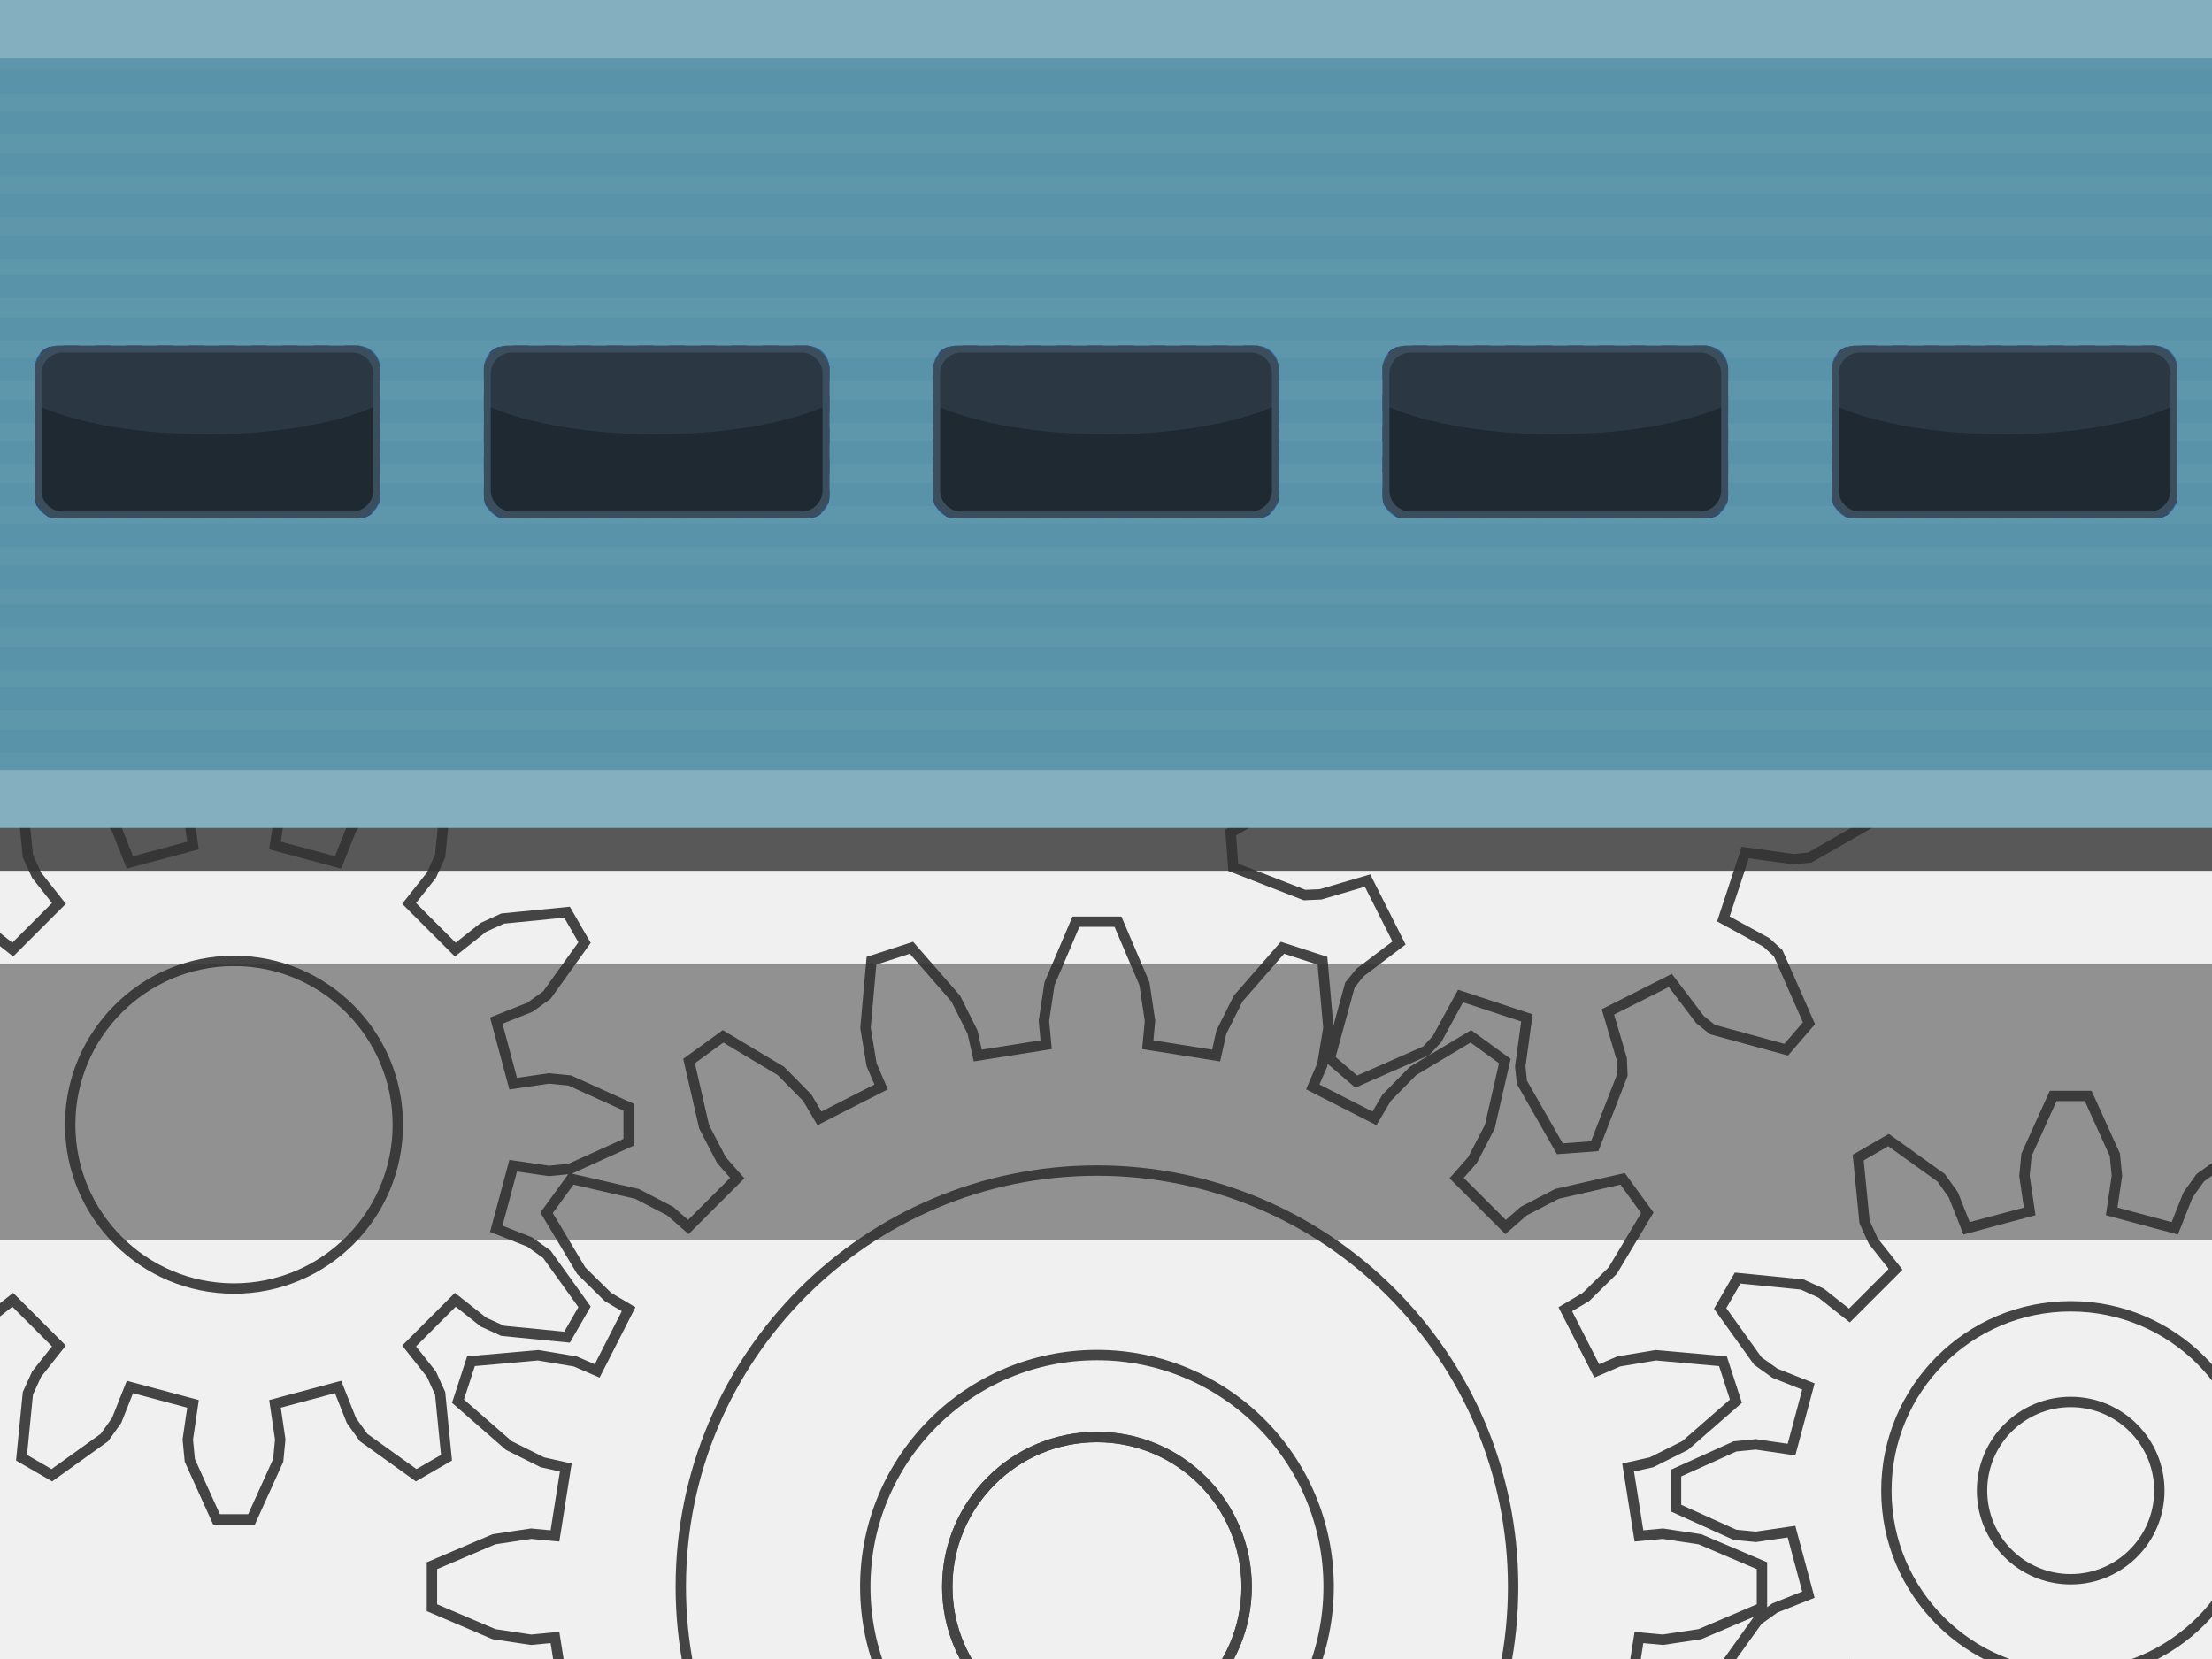
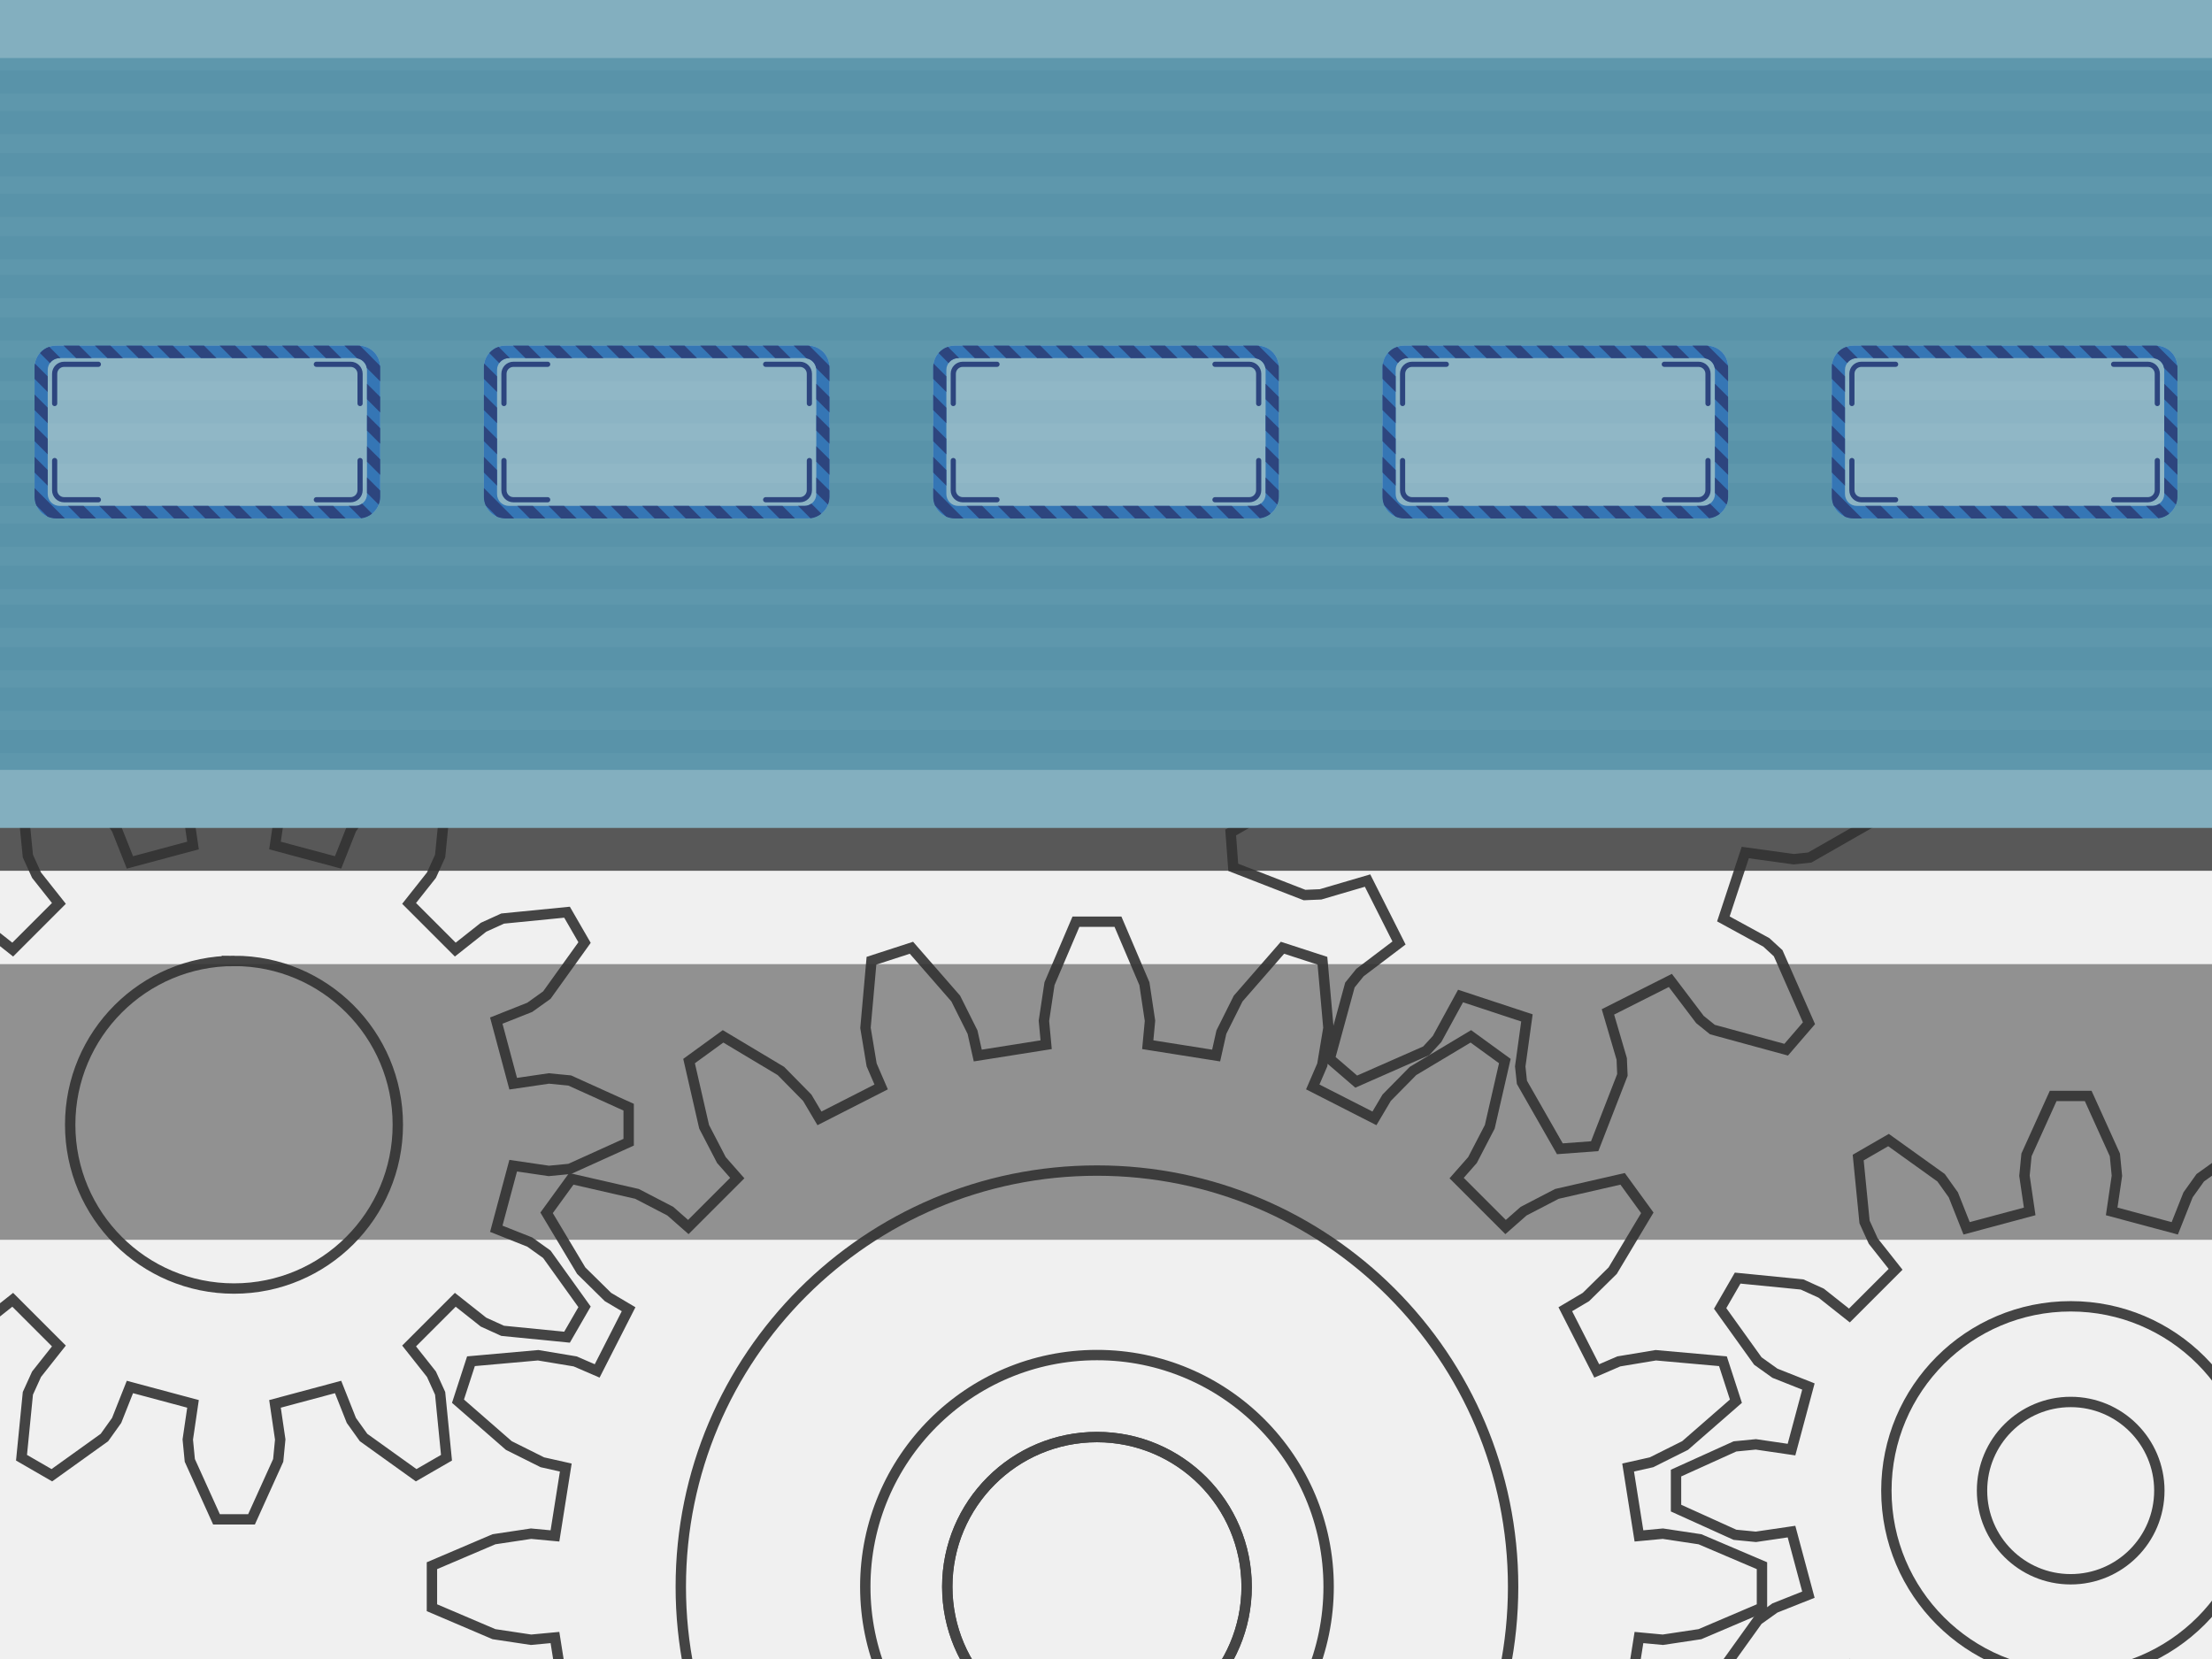
<svg xmlns="http://www.w3.org/2000/svg" xmlns:xlink="http://www.w3.org/1999/xlink" version="1.0" width="100%" height="100%" viewBox="0 0 640 480" id="compare">
  <defs id="defs2385">
    <style type="text/css">
    svg#compare .disable                { display:none; }
    svg#compare .box                    { fill:#553300; fill-opacity:0.95;}
-     svg#compare #pieces .result         { fill:white; fill-opacity:0; cursor:move; }
-     svg#compare #pieces .wrong .result  { fill:red; fill-opacity:0.5; }
-     svg#compare #pieces .good .result   { fill:#0F0; fill-opacity:0.5; }
+     svg#compare .pieces&gt;g               { display:none; }
+     svg#compare .pieces .result         { fill:white; fill-opacity:0; cursor:move; }
+     svg#compare .pieces .wrong .result  { fill:red; fill-opacity:0.5; }
+     svg#compare .pieces .good .result   { fill:#0F0; fill-opacity:0.5; }
+     svg#compare .pieces circle          { fill:#3b4e5d; fill-opacity:0.5; stroke:#3b4e5d; stroke-width:3; }
+     svg#compare .pieces .wrong circle   { fill:red; }
+     svg#compare .pieces .good circle    { fill:#0F0; }
    svg#compare text                    { font-size:48px;text-anchor:middle;fill:white;font-family:Times New Roman; }
    svg#compare #up                     { display:none; }
    svg#compare #down                   { display:none; }
    svg#compare.up #up                  { display:inline; }
    svg#compare.down #down              { display:inline; }
    svg#compare.l4 .e5                  { display:none; }
    svg#compare.l3 .e5                  { display:none !important; }
    svg#compare.l3 .e4                  { display:none; }
 </style>
  </defs>
  <g class="disable">
    <g id="tt">
      <rect width="100" height="50" ry="6.24" x="0" y="0" id="r3253" style="opacity:1;fill:#ffffff;fill-opacity:0.31;fill-rule:nonzero;stroke:none;marker:none;visibility:visible;display:inline;overflow:visible;enable-background:accumulate" />
      <path d="M 6.25,0 C 2.78,0 -3.11e-17,2.78 0,6.25 L 0,43.75 C 0,47.21 2.78,50 6.25,50 L 93.75,50 C 97.21,50 100,47.21 100,43.75 L 100,6.25 C 100,2.78 97.21,-3.11e-17 93.75,0 L 6.25,0 z M 7.25,3.62 L 92.75,3.62 C 94.64,3.62 96.18,5.13 96.18,7.03 L 96.18,42.96 C 96.18,44.86 94.64,46.37 92.75,46.37 L 7.25,46.37 C 5.35,46.37 3.81,44.86 3.81,42.96 L 3.81,7.03 C 3.81,5.13 5.35,3.62 7.25,3.62 z" id="r3324" style="opacity:1;fill:#3576b5;fill-opacity:1;fill-rule:nonzero;stroke:none;marker:none;visibility:visible;display:inline;overflow:visible;enable-background:accumulate" />
      <path d="M 8.40,0 L 12.03,3.62 L 16.56,3.62 L 12.93,0 L 8.40,0 z M 17.46,0 L 21.09,3.62 L 25.59,3.62 L 21.96,0 L 17.46,0 z M 26.46,0 L 30.09,3.62 L 34.62,3.62 L 31,0 L 26.46,0 z M 35.5,0 L 39.12,3.62 L 43.65,3.62 L 40.03,0 L 35.5,0 z M 44.53,0 L 48.15,3.62 L 52.65,3.62 L 49.03,0 L 44.53,0 z M 53.56,0 L 57.18,3.62 L 61.68,3.62 L 58.06,0 L 53.56,0 z M 62.59,0 L 66.21,3.62 L 70.71,3.62 L 67.09,0 L 62.59,0 z M 71.59,0 L 75.21,3.62 L 79.75,3.62 L 76.12,0 L 71.59,0 z M 80.65,0 L 84.28,3.62 L 88.78,3.62 L 85.15,0 L 80.65,0 z M 89.65,0 L 93.34,3.68 C 94.76,3.93 95.88,5.04 96.12,6.46 L 100,10.34 L 100,6.25 C 100,6.10 99.97,5.95 99.96,5.81 L 94.18,0.03 C 94.04,0.02 93.89,-1.30e-18 93.75,0 L 89.65,0 z M 4.25,0.34 C 3.18,0.69 2.28,1.33 1.56,2.15 L 4.46,5.06 C 5.09,4.19 6.09,3.62 7.25,3.62 L 7.53,3.62 L 4.25,0.34 z M 0.09,5.18 C 0.03,5.53 -3.28e-18,5.88 0,6.25 L 0,9.62 L 3.81,13.43 L 3.81,8.90 L 0.09,5.18 z M 96.18,11.03 L 96.18,15.53 L 100,19.34 L 100,14.84 L 96.18,11.03 z M 0,14.15 L 0,18.65 L 3.81,22.46 L 3.81,17.96 L 0,14.15 z M 96.18,20.06 L 96.18,24.59 L 100,28.40 L 100,23.87 L 96.18,20.06 z M 0,23.15 L 0,27.65 L 3.81,31.46 L 3.81,26.96 L 0,23.15 z M 96.18,29.09 L 96.18,33.59 L 100,37.40 L 100,32.90 L 96.18,29.09 z M 0,32.18 L 0,36.71 L 3.81,40.53 L 3.81,36 L 0,32.18 z M 96.18,38.12 L 96.18,42.62 L 99.56,46 C 99.83,45.30 100,44.54 100,43.75 L 100,41.93 L 96.18,38.12 z M 0,41.21 L 0,43.75 C 0,44.61 0.18,45.43 0.5,46.18 L 0.53,46.25 L 3.75,49.46 C 3.77,49.47 3.79,49.49 3.81,49.5 C 4.56,49.81 5.38,50 6.25,50 L 8.78,50 L 0,41.21 z M 94.75,45.71 C 94.18,46.12 93.50,46.37 92.75,46.37 L 90.90,46.37 L 94.5,49.96 C 95.69,49.82 96.76,49.33 97.65,48.62 L 94.75,45.71 z M 9.65,46.37 L 13.28,50 L 17.81,50 L 14.18,46.37 L 9.65,46.37 z M 18.71,46.37 L 22.34,50 L 26.84,50 L 23.21,46.37 L 18.71,46.37 z M 27.71,46.37 L 31.34,50 L 35.84,50 L 32.21,46.37 L 27.71,46.37 z M 36.75,46.37 L 40.37,50 L 44.90,50 L 41.28,46.37 L 36.75,46.37 z M 45.78,46.37 L 49.40,50 L 53.90,50 L 50.28,46.37 L 45.78,46.37 z M 54.78,46.37 L 58.40,50 L 62.93,50 L 59.31,46.37 L 54.78,46.37 z M 63.84,46.37 L 67.46,50 L 71.96,50 L 68.34,46.37 L 63.84,46.37 z M 72.84,46.37 L 76.46,50 L 81,50 L 77.37,46.37 L 72.84,46.37 z M 81.87,46.37 L 85.5,50 L 90.03,50 L 86.40,46.37 L 81.87,46.37 z" id="r2383" style="opacity:1;fill:#2d457e;fill-opacity:1;fill-rule:nonzero;stroke:none;marker:none;visibility:visible;display:inline;overflow:visible;enable-background:accumulate" />
      <rect width="88.10" height="44.05" ry="5.50" x="5.94" y="2.97" id="r3249" style="opacity:1;fill:#ffffff;fill-opacity:0;fill-rule:nonzero;stroke:none;marker:none;visibility:visible;display:inline;overflow:visible;enable-background:accumulate" />
      <path d="M 18.46,5.40 L 8.56,5.40 C 7.04,5.40 5.81,6.63 5.81,8.15 L 5.81,16.75" id="p3321" style="opacity:1;fill:none;fill-opacity:0.31;fill-rule:nonzero;stroke:#2d457e;stroke-width:1.5;stroke-linecap:round;stroke-linejoin:round;marker:none;stroke-miterlimit:4;stroke-dasharray:none;stroke-dashoffset:0;stroke-opacity:1;visibility:visible;display:inline;overflow:visible;enable-background:accumulate" />
      <path d="M 94.18,16.75 L 94.18,8.15 C 94.18,6.63 92.95,5.40 91.43,5.40 L 81.53,5.40" id="p3319" style="opacity:1;fill:none;fill-opacity:0.31;fill-rule:nonzero;stroke:#2d457e;stroke-width:1.5;stroke-linecap:round;stroke-linejoin:round;marker:none;stroke-miterlimit:4;stroke-dasharray:none;stroke-dashoffset:0;stroke-opacity:1;visibility:visible;display:inline;overflow:visible;enable-background:accumulate" />
      <path d="M 5.81,33.25 L 5.81,41.84 C 5.81,43.36 7.04,44.59 8.56,44.59 L 18.46,44.59" id="p3317" style="opacity:1;fill:none;fill-opacity:0.31;fill-rule:nonzero;stroke:#2d457e;stroke-width:1.5;stroke-linecap:round;stroke-linejoin:round;marker:none;stroke-miterlimit:4;stroke-dasharray:none;stroke-dashoffset:0;stroke-opacity:1;visibility:visible;display:inline;overflow:visible;enable-background:accumulate" />
      <path d="M 81.53,44.59 L 91.43,44.59 C 92.95,44.59 94.18,43.36 94.18,41.84 L 94.18,33.25" id="r3259" style="opacity:1;fill:none;fill-opacity:0.31;fill-rule:nonzero;stroke:#2d457e;stroke-width:1.5;stroke-linecap:round;stroke-linejoin:round;marker:none;stroke-miterlimit:4;stroke-dasharray:none;stroke-dashoffset:0;stroke-opacity:1;visibility:visible;display:inline;overflow:visible;enable-background:accumulate" />
    </g>
    <g id="tp">
      <rect width="100" height="50" ry="7.00" x="-50" y="-25" id="r3432" style="opacity:1;fill:#3b4e5d;fill-opacity:1;fill-rule:nonzero;stroke:none;marker:none;visibility:visible;display:inline;overflow:visible;enable-background:accumulate" />
      <rect width="96" height="46" ry="6.13" x="-48" y="-23" id="r3435" style="opacity:1;fill:#1f2931;fill-opacity:1;fill-rule:nonzero;stroke:none;marker:none;visibility:visible;display:inline;overflow:visible;enable-background:accumulate" />
      <path d="M -41.87,-23 C -45.27,-23 -48,-20.27 -48,-16.87 L -48,-7.15 C -36.78,-2.39 -19.45,0.65 0,0.65 C 19.45,0.65 36.78,-2.39 48,-7.15 L 48,-16.87 C 48,-20.27 45.27,-23 41.87,-23 L -41.87,-23 z" id="p3437" style="opacity:1;fill:#919fd7;fill-opacity:0.12;fill-rule:nonzero;stroke:none;marker:none;visibility:visible;display:inline;overflow:visible;enable-background:accumulate" />
    </g>
  </g>
  <g id="background">
    <path style="fill:none;stroke:#444;stroke-width:3" d="m 62.638,211.222 -7.720,17.054 -0.587,6.048 1.513,10.308 -18.255,4.892 -3.843,-9.685 -3.531,-4.943 -15.214,-10.910 -8.777,5.068 1.841,18.628 2.513,5.531 6.466,8.171 -13.363,13.363 -8.171,-6.464 -5.531,-2.515 -18.630,-1.841 -5.068,8.779 10.910,15.212 4.943,3.533 9.685,3.843 -4.890,18.253 -10.310,-1.513 -6.046,0.587 -17.054,7.720 0,10.136 17.054,7.720 6.046,0.585 10.310,-1.513 4.890,18.255 -9.685,3.843 -4.943,3.533 -10.910,15.212 5.068,8.777 18.630,-1.841 5.531,-2.513 8.171,-6.466 13.363,13.363 -6.466,8.171 -2.513,5.531 -1.841,18.630 8.777,5.068 15.214,-10.910 3.531,-4.943 3.843,-9.685 18.255,4.890 -1.513,10.310 0.587,6.046 7.720,17.054 10.134,0 7.720,-17.054 0.587,-6.046 -1.513,-10.310 18.253,-4.890 3.843,9.685 3.533,4.943 15.214,10.910 8.777,-5.068 -1.841,-18.630 -2.513,-5.531 -6.466,-8.171 13.363,-13.363 8.171,6.466 5.531,2.513 18.630,1.841 5.066,-8.777 -10.910,-15.212 -4.941,-3.533 -9.687,-3.843 4.892,-18.255 10.310,1.513 6.046,-0.585 17.054,-7.720 0,-10.136 -17.054,-7.720 -6.046,-0.587 -10.310,1.513 -4.892,-18.253 9.687,-3.843 4.941,-3.533 10.910,-15.212 -5.066,-8.779 -18.630,1.841 -5.531,2.515 -8.171,6.464 -13.363,-13.363 6.466,-8.171 2.513,-5.531 1.841,-18.628 -8.777,-5.068 -15.214,10.910 -3.533,4.943 -3.843,9.685 -18.253,-4.892 1.513,-10.308 -0.587,-6.048 -7.720,-17.054 -10.134,0 z m 5.066,66.796 A 47.396,47.396 0 0 1 115.101,325.416 47.396,47.396 0 0 1 67.705,372.812 47.396,47.396 0 0 1 20.308,325.416 47.396,47.396 0 0 1 67.705,278.019 Z" id="path4599" />
    <path style="fill:none;stroke:#444;stroke-width:3" d="m 311.304,266.675 -7.652,17.945 -1.613,10.732 0.646,6.916 -19.785,3.132 -1.521,-6.777 -4.851,-9.708 -12.822,-14.701 -11.564,3.757 -1.730,19.429 1.781,10.707 2.753,6.376 -17.849,9.095 -3.541,-5.976 -7.613,-7.734 -16.738,-10.019 -9.837,7.146 4.357,19.015 5.001,9.630 4.589,5.214 -14.164,14.164 -5.214,-4.589 -9.630,-5.001 -19.015,-4.357 -7.146,9.837 10.019,16.736 7.734,7.615 5.976,3.541 -9.095,17.849 -6.376,-2.753 -10.705,-1.781 -19.431,1.730 -3.757,11.564 14.703,12.822 9.707,4.851 6.779,1.521 -3.134,19.785 -6.916,-0.648 -10.732,1.615 -17.945,7.650 0,12.160 17.945,7.650 10.732,1.615 6.916,-0.648 3.134,19.787 -6.779,1.519 -9.707,4.851 -14.703,12.822 3.757,11.564 19.431,1.732 10.705,-1.781 6.376,-2.753 9.095,17.849 -5.976,3.539 -7.734,7.615 -10.019,16.738 7.146,9.835 19.015,-4.357 9.630,-5.001 5.214,-4.589 14.164,14.166 -4.589,5.212 -5.001,9.632 -4.357,19.013 9.837,7.148 16.738,-10.021 7.613,-7.732 3.541,-5.976 17.849,9.093 -2.753,6.376 -1.781,10.707 1.730,19.429 11.564,3.757 12.822,-14.701 4.851,-9.708 1.521,-6.777 19.785,3.132 -0.646,6.916 1.613,10.732 7.652,17.945 12.158,0 7.652,-17.945 1.613,-10.732 -0.648,-6.916 19.787,-3.132 1.519,6.777 4.851,9.708 12.822,14.701 11.564,-3.757 1.732,-19.429 -1.781,-10.707 -2.753,-6.376 17.849,-9.093 3.541,5.976 7.613,7.732 16.738,10.021 9.835,-7.148 -4.357,-19.013 -5.001,-9.632 -4.589,-5.212 14.166,-14.166 5.214,4.589 9.630,5.001 19.015,4.357 7.146,-9.835 -10.019,-16.738 -7.734,-7.615 -5.976,-3.539 9.093,-17.849 6.378,2.753 10.705,1.781 19.431,-1.732 3.755,-11.564 -14.701,-12.822 -9.708,-4.851 -6.777,-1.519 3.132,-19.787 6.917,0.648 10.732,-1.615 17.943,-7.650 0,-12.160 -17.943,-7.650 -10.732,-1.615 -6.917,0.648 -3.132,-19.785 6.777,-1.521 9.708,-4.851 14.701,-12.822 -3.755,-11.564 -19.431,-1.730 -10.705,1.781 -6.378,2.753 -9.093,-17.849 5.976,-3.541 7.734,-7.615 10.019,-16.736 -7.146,-9.837 -19.015,4.357 -9.630,5.001 -5.214,4.589 -14.166,-14.164 4.589,-5.214 5.001,-9.630 4.357,-19.015 -9.835,-7.146 -16.738,10.019 -7.613,7.734 -3.541,5.976 -17.849,-9.095 2.753,-6.376 1.781,-10.707 -1.732,-19.429 -11.564,-3.757 -12.822,14.701 -4.851,9.708 -1.519,6.777 -19.787,-3.132 0.648,-6.916 -1.613,-10.732 -7.652,-17.945 -12.158,0 z m 6.078,149.109 a 43.306,43.306 0 0 1 43.306,43.306 43.306,43.306 0 0 1 -43.306,43.306 43.306,43.306 0 0 1 -43.306,-43.306 43.306,43.306 0 0 1 43.306,-43.306 z" id="path4737" />
    <path style="fill:none;stroke:#444;stroke-width:3" d="m 447.583,145.623 -10.078,0.748 -8.017,20.628 0.197,4.628 3.990,13.601 -18.062,9.101 -8.556,-11.296 -3.603,-2.914 -21.353,-5.828 -6.597,7.656 8.917,20.257 3.414,3.132 12.437,6.796 -6.333,19.207 -14.041,-1.937 -4.607,0.488 -19.220,10.976 0.748,10.080 20.630,8.017 4.628,-0.197 13.601,-3.990 9.101,18.060 -11.298,8.558 -2.912,3.603 -5.828,21.353 7.656,6.595 20.257,-8.916 3.132,-3.414 6.794,-12.437 19.208,6.333 -1.937,14.041 0.488,4.607 10.976,19.218 10.078,-0.748 8.019,-20.628 -0.197,-4.628 -3.990,-13.601 18.060,-9.101 8.558,11.298 3.603,2.912 21.351,5.828 6.597,-7.656 -8.916,-20.257 -3.414,-3.132 -12.439,-6.796 6.335,-19.207 14.041,1.937 4.607,-0.488 19.218,-10.976 -0.748,-10.078 -20.628,-8.019 -4.630,0.197 -13.599,3.990 -9.103,-18.060 11.298,-8.558 2.914,-3.603 5.826,-21.353 -7.654,-6.595 -20.257,8.916 -3.134,3.414 -6.794,12.439 -19.207,-6.335 1.937,-14.041 -0.488,-4.607 -10.978,-19.218 z" id="path4881" />
    <path style="fill:none;stroke:#444;stroke-width:3" d="m 594.046,317.089 -7.720,17.054 -0.587,6.046 1.513,10.310 -18.253,4.892 -3.843,-9.687 -3.533,-4.943 -15.214,-10.908 -8.777,5.066 1.841,18.630 2.515,5.531 6.464,8.171 -13.363,13.363 -8.171,-6.466 -5.531,-2.513 -18.630,-1.841 -5.066,8.777 10.910,15.214 4.943,3.533 9.685,3.843 -4.892,18.253 -10.308,-1.513 -6.048,0.587 -17.054,7.720 0,10.134 17.054,7.720 6.048,0.587 10.308,-1.513 4.892,18.253 -9.685,3.845 -4.943,3.531 -10.910,15.214 5.066,8.777 18.630,-1.841 5.531,-2.513 8.171,-6.466 13.363,13.363 -6.464,8.171 -2.515,5.531 -1.841,18.630 8.777,5.066 15.214,-10.908 3.533,-4.943 3.843,-9.685 18.253,4.890 -1.513,10.310 0.587,6.046 7.720,17.054 10.134,0 7.720,-17.054 0.587,-6.046 -1.513,-10.310 18.255,-4.890 3.843,9.685 3.531,4.943 15.214,10.908 8.777,-5.066 -1.841,-18.630 -2.513,-5.531 -6.466,-8.171 13.363,-13.363 8.171,6.466 5.531,2.513 18.630,1.841 5.068,-8.777 -10.910,-15.214 -4.943,-3.531 -9.685,-3.845 4.890,-18.253 10.310,1.513 6.046,-0.587 17.054,-7.720 0,-10.134 -17.054,-7.720 -6.046,-0.587 -10.310,1.513 -4.890,-18.253 9.685,-3.843 4.943,-3.533 10.910,-15.214 -5.068,-8.777 -18.630,1.841 -5.531,2.513 -8.171,6.466 -13.363,-13.363 6.466,-8.171 2.513,-5.531 1.841,-18.630 -8.777,-5.066 -15.214,10.908 -3.531,4.943 -3.843,9.687 -18.255,-4.892 1.513,-10.310 -0.587,-6.046 -7.720,-17.054 -10.134,0 z m 5.068,88.542 a 25.649,25.649 0 0 1 25.650,25.650 25.649,25.649 0 0 1 -25.650,25.648 25.649,25.649 0 0 1 -25.650,-25.648 25.649,25.649 0 0 1 25.650,-25.650 z" id="path4958" />
    <path style="fill:none;stroke:#444;stroke-width:3" d="M 317.382,338.683 A 120.408,120.408 0 0 0 196.974,459.091 120.408,120.408 0 0 0 317.382,579.5 120.408,120.408 0 0 0 437.791,459.091 120.408,120.408 0 0 0 317.382,338.683 Z" id="circle4970" />
    <path style="fill:none;stroke:#444;stroke-width:3" d="m 317.382,392.062 a 67.029,67.029 0 0 0 -67.029,67.029 67.029,67.029 0 0 0 67.029,67.029 67.029,67.029 0 0 0 67.031,-67.029 67.029,67.029 0 0 0 -67.031,-67.029 z m 0,23.722 a 43.306,43.306 0 0 1 43.306,43.306 43.306,43.306 0 0 1 -43.306,43.306 43.306,43.306 0 0 1 -43.306,-43.306 43.306,43.306 0 0 1 43.306,-43.306 z" id="circle4967" />
    <path style="fill:none;stroke:#444;stroke-width:3" d="m 599.115,377.955 a 53.327,53.327 0 0 0 -53.328,53.328 53.327,53.327 0 0 0 53.328,53.326 53.327,53.327 0 0 0 53.326,-53.326 53.327,53.327 0 0 0 -53.326,-53.328 z" id="circle4985" />
    <path transform="translate(0,-16)" style="fill:#323232;fill-opacity:0.5;" d="m 0,294.953 0,79.761 640,0 0,-79.761 -640,0 z" id="rect5000" />
    <rect style="fill:#323232;fill-opacity:0.8;fill-rule:evenodd;stroke:none;stroke-width:5;stroke-linecap:round;stroke-linejoin:round;stroke-miterlimit:4;stroke-dasharray:none;stroke-dashoffset:0;stroke-opacity:1;marker:none;marker-start:none;marker-mid:none;marker-end:none;color-rendering:auto;image-rendering:auto;shape-rendering:auto;text-rendering:auto;enable-background:accumulate" id="rect4992" width="640" height="13.532" x="0" y="238.407" />
    <rect style="color:#000000;clip-rule:nonzero;display:inline;overflow:visible;visibility:visible;opacity:1;isolation:auto;mix-blend-mode:normal;color-interpolation:sRGB;color-interpolation-filters:linearRGB;solid-color:#000000;solid-opacity:1;fill:#83afbf;fill-opacity:1;fill-rule:evenodd;stroke:none;stroke-width:5;stroke-linecap:round;stroke-linejoin:round;stroke-miterlimit:4;stroke-dasharray:none;stroke-dashoffset:0;stroke-opacity:1;marker:none;marker-start:none;marker-mid:none;marker-end:none;color-rendering:auto;image-rendering:auto;shape-rendering:auto;text-rendering:auto;enable-background:accumulate" id="rect4429" width="640" height="239.543" x="0" y="0" />
    <path id="rect4446" d="M 0 16.791 L 0 222.753 L 640 222.753 L 640 16.791 L 0 16.791 z " style="color:#000000;clip-rule:nonzero;display:inline;overflow:visible;visibility:visible;opacity:1;isolation:auto;mix-blend-mode:normal;color-interpolation:sRGB;color-interpolation-filters:linearRGB;solid-color:#000000;solid-opacity:1;fill:#5e97ac;fill-opacity:1;fill-rule:evenodd;stroke:none;stroke-width:5;stroke-linecap:round;stroke-linejoin:round;stroke-miterlimit:4;stroke-dasharray:none;stroke-dashoffset:0;stroke-opacity:1;marker:none;marker-start:none;marker-mid:none;marker-end:none;color-rendering:auto;image-rendering:auto;shape-rendering:auto;text-rendering:auto;enable-background:accumulate" />
    <path id="rect4497" d="M 0 20.349 L 0 27.070 L 640 27.070 L 640 20.349 L 0 20.349 z M 0 32.085 L 0 38.806 L 640 38.806 L 640 32.085 L 0 32.085 z M 0 44.332 L 0 51.052 L 640 51.052 L 640 44.332 L 0 44.332 z M 0 56.068 L 0 62.789 L 640 62.789 L 640 56.068 L 0 56.068 z M 0 68.312 L 0 75.035 L 640 75.035 L 640 68.312 L 0 68.312 z M 0 79.539 L 0 86.259 L 640 86.259 L 640 79.539 L 0 79.539 z M 0 91.785 L 0 98.505 L 640 98.505 L 640 91.785 L 0 91.785 z M 0 103.521 L 0 110.242 L 640 110.242 L 640 103.521 L 0 103.521 z M 0 115.765 L 0 122.488 L 640 122.488 L 640 115.765 L 0 115.765 z M 0 127.501 L 0 134.224 L 640 134.224 L 640 127.501 L 0 127.501 z M 0 139.748 L 0 146.468 L 640 146.468 L 640 139.748 L 0 139.748 z M 0 151.484 L 0 158.205 L 640 158.205 L 640 151.484 L 0 151.484 z M 0 163.730 L 0 170.451 L 640 170.451 L 640 163.730 L 0 163.730 z M 0 174.955 L 0 181.677 L 640 181.677 L 640 174.955 L 0 174.955 z M 0 187.201 L 0 193.921 L 640 193.921 L 640 187.201 L 0 187.201 z M 0 198.937 L 0 205.658 L 640 205.658 L 640 198.937 L 0 198.937 z M 0 211.183 L 0 217.904 L 640 217.904 L 640 211.183 L 0 211.183 z " style="color:#000000;clip-rule:nonzero;display:inline;overflow:visible;visibility:visible;opacity:1;isolation:auto;mix-blend-mode:normal;color-interpolation:sRGB;color-interpolation-filters:linearRGB;solid-color:#000000;solid-opacity:1;fill:#5993a9;fill-opacity:1;fill-rule:evenodd;stroke:none;stroke-width:5;stroke-linecap:round;stroke-linejoin:round;stroke-miterlimit:4;stroke-dasharray:none;stroke-dashoffset:0;stroke-opacity:1;marker:none;marker-start:none;marker-mid:none;marker-end:none;color-rendering:auto;image-rendering:auto;shape-rendering:auto;text-rendering:auto;enable-background:accumulate" />
  </g>
  <g id="bg">
    <g id="target">
      <g id="t01" class="e4" transform="translate(10,100)">
        <use x="0" y="0" xlink:href="#tt" />
      </g>
      <g id="t02" transform="translate(140,100)">
        <use x="0" y="0" xlink:href="#tt" />
      </g>
      <g id="t03" transform="translate(270,100)">
        <use x="0" y="0" xlink:href="#tt" />
      </g>
      <g id="t04" transform="translate(400,100)">
        <use x="0" y="0" xlink:href="#tt" />
      </g>
      <g id="t05" class="e5" transform="translate(530,100)">
        <use x="0" y="0" xlink:href="#tt" />
      </g>
    </g>
    <g id="up">
      <path style="fill:#2d457e;" d="m 113.730,125.047 c 0,1.600 0.438,3.200 1.316,4.426 l 12.671,17.704 c 1.755,2.452 4.580,2.452 6.335,0 l 1.792,-2.503 -10.879,-15.201 c -1.755,-2.452 -1.755,-6.400 0,-8.852 l 10.879,-15.201 -1.792,-2.503 c -1.755,-2.452 -4.580,-2.452 -6.335,0 l -12.671,17.704 c -0.877,1.226 -1.316,2.826 -1.316,4.426 z" class="e4" />
      <path transform="translate(130,0)" d="m 113.730,125.047 c 0,1.600 0.438,3.200 1.316,4.426 l 12.671,17.704 c 1.755,2.452 4.580,2.452 6.335,0 l 1.792,-2.503 -10.879,-15.201 c -1.755,-2.452 -1.755,-6.400 0,-8.852 l 10.879,-15.201 -1.792,-2.503 c -1.755,-2.452 -4.580,-2.452 -6.335,0 l -12.671,17.704 c -0.877,1.226 -1.316,2.826 -1.316,4.426 z" style="fill:#2d457e;" />
      <path transform="translate(260,0)" style="fill:#2d457e;" d="m 113.730,125.047 c 0,1.600 0.438,3.200 1.316,4.426 l 12.671,17.704 c 1.755,2.452 4.580,2.452 6.335,0 l 1.792,-2.503 -10.879,-15.201 c -1.755,-2.452 -1.755,-6.400 0,-8.852 l 10.879,-15.201 -1.792,-2.503 c -1.755,-2.452 -4.580,-2.452 -6.335,0 l -12.671,17.704 c -0.877,1.226 -1.316,2.826 -1.316,4.426 z" />
      <path transform="translate(390,0)" d="m 113.730,125.047 c 0,1.600 0.438,3.200 1.316,4.426 l 12.671,17.704 c 1.755,2.452 4.580,2.452 6.335,0 l 1.792,-2.503 -10.879,-15.201 c -1.755,-2.452 -1.755,-6.400 0,-8.852 l 10.879,-15.201 -1.792,-2.503 c -1.755,-2.452 -4.580,-2.452 -6.335,0 l -12.671,17.704 c -0.877,1.226 -1.316,2.826 -1.316,4.426 z" style="fill:#2d457e;" class="e5" />
    </g>
    <g id="down">
      <path style="fill:#2d457e;" d="m 135.845,125.047 c 0,1.600 -0.438,3.200 -1.316,4.426 l -12.671,17.704 c -1.755,2.452 -4.580,2.452 -6.335,0 l -1.792,-2.503 10.879,-15.201 c 1.755,-2.452 1.755,-6.400 0,-8.852 l -10.879,-15.201 1.792,-2.503 c 1.755,-2.452 4.580,-2.452 6.335,0 l 12.671,17.704 c 0.877,1.226 1.316,2.826 1.316,4.426 z" class="e4" />
      <path transform="translate(130,0)" d="m 135.845,125.047 c 0,1.600 -0.438,3.200 -1.316,4.426 l -12.671,17.704 c -1.755,2.452 -4.580,2.452 -6.335,0 l -1.792,-2.503 10.879,-15.201 c 1.755,-2.452 1.755,-6.400 0,-8.852 l -10.879,-15.201 1.792,-2.503 c 1.755,-2.452 4.580,-2.452 6.335,0 l 12.671,17.704 c 0.877,1.226 1.316,2.826 1.316,4.426 z" style="fill:#2d457e;" />
      <path transform="translate(260,0)" style="fill:#2d457e;" d="m 135.845,125.047 c 0,1.600 -0.438,3.200 -1.316,4.426 l -12.671,17.704 c -1.755,2.452 -4.580,2.452 -6.335,0 l -1.792,-2.503 10.879,-15.201 c 1.755,-2.452 1.755,-6.400 0,-8.852 l -10.879,-15.201 1.792,-2.503 c 1.755,-2.452 4.580,-2.452 6.335,0 l 12.671,17.704 c 0.877,1.226 1.316,2.826 1.316,4.426 z" />
      <path transform="translate(390,0)" d="m 135.845,125.047 c 0,1.600 -0.438,3.200 -1.316,4.426 l -12.671,17.704 c -1.755,2.452 -4.580,2.452 -6.335,0 l -1.792,-2.503 10.879,-15.201 c 1.755,-2.452 1.755,-6.400 0,-8.852 l -10.879,-15.201 1.792,-2.503 c 1.755,-2.452 4.580,-2.452 6.335,0 l 12.671,17.704 c 0.877,1.226 1.316,2.826 1.316,4.426 z" style="fill:#2d457e;" class="e5" />
    </g>
  </g>
-   <g id="pieces">
+   <g id="pieces" class="pieces">
    <g id="a" transform="translate(60,125) ">
      <g class="scale">
        <g class="rot">
          <use x="0" y="0" xlink:href="#tp" />
          <text y="16" />
          <rect width="100" height="50" ry="7.00" x="-50" y="-25" class="result" />
        </g>
      </g>
    </g>
    <g id="b" transform="translate(190,125) ">
      <g class="scale">
        <g class="rot">
          <use x="0" y="0" xlink:href="#tp" />
          <text y="16" />
          <rect width="100" height="50" ry="7.00" x="-50" y="-25" class="result" />
        </g>
      </g>
    </g>
    <g id="c" transform="translate(320,125) ">
      <g class="scale">
        <g class="rot">
          <use x="0" y="0" xlink:href="#tp" />
          <text y="16" />
          <rect width="100" height="50" ry="7.00" x="-50" y="-25" class="result" />
        </g>
      </g>
    </g>
    <g id="d" transform="translate(450,125) ">
      <g class="scale">
        <g class="rot">
          <use x="0" y="0" xlink:href="#tp" />
          <text y="16" />
          <rect width="100" height="50" ry="7.00" x="-50" y="-25" class="result" />
        </g>
      </g>
    </g>
    <g id="e" transform="translate(580,125) ">
      <g class="scale">
        <g class="rot">
          <use x="0" y="0" xlink:href="#tp" />
          <text y="16" />
          <rect width="100" height="50" ry="7.00" x="-50" y="-25" class="result" />
        </g>
      </g>
    </g>
  </g>
+   <g id="rdown" class="pieces">
+     <g id="ad" transform="translate(60,125) ">
+       <g class="scale">
+         <g class="rot">
+           <use x="0" y="0" xlink:href="#tp" />
+           <rect width="100" height="50" ry="7.00" x="-50" y="-25" class="result" />
+           <circle cx="0" cy="0" r="40" />
+         </g>
+       </g>
+     </g>
+     <g id="bd" transform="translate(190,125) ">
+       <g class="scale">
+         <g class="rot">
+           <use x="0" y="0" xlink:href="#tp" />
+           <rect width="100" height="50" ry="7.00" x="-50" y="-25" class="result" />
+           <circle cx="0" cy="0" r="30" />
+         </g>
+       </g>
+     </g>
+     <g id="cd" transform="translate(320,125) ">
+       <g class="scale">
+         <g class="rot">
+           <use x="0" y="0" xlink:href="#tp" />
+           <rect width="100" height="50" ry="7.00" x="-50" y="-25" class="result" />
+           <circle cx="0" cy="0" r="20" />
+         </g>
+       </g>
+     </g>
+     <g id="dd" transform="translate(450,125) ">
+       <g class="scale">
+         <g class="rot">
+           <use x="0" y="0" xlink:href="#tp" />
+           <rect width="100" height="50" ry="7.00" x="-50" y="-25" class="result" />
+           <circle cx="0" cy="0" r="10" />
+         </g>
+       </g>
+     </g>
+     <g id="ed" transform="translate(580,125) ">
+       <g class="scale">
+         <g class="rot">
+           <use x="0" y="0" xlink:href="#tp" />
+           <rect width="100" height="50" ry="7.00" x="-50" y="-25" class="result" />
+           <circle cx="0" cy="0" r="5" />
+         </g>
+       </g>
+     </g>
+   </g>
+   <g id="rup" class="pieces">
+     <g id="au" transform="translate(60,125) ">
+       <g class="scale">
+         <g class="rot">
+           <use x="0" y="0" xlink:href="#tp" />
+           <rect width="100" height="50" ry="7.00" x="-50" y="-25" class="result" />
+           <circle cx="0" cy="0" r="5" />
+         </g>
+       </g>
+     </g>
+     <g id="bu" transform="translate(190,125) ">
+       <g class="scale">
+         <g class="rot">
+           <use x="0" y="0" xlink:href="#tp" />
+           <rect width="100" height="50" ry="7.00" x="-50" y="-25" class="result" />
+           <circle cx="0" cy="0" r="10" />
+         </g>
+       </g>
+     </g>
+     <g id="cu" transform="translate(320,125) ">
+       <g class="scale">
+         <g class="rot">
+           <use x="0" y="0" xlink:href="#tp" />
+           <rect width="100" height="50" ry="7.00" x="-50" y="-25" class="result" />
+           <circle cx="0" cy="0" r="20" />
+         </g>
+       </g>
+     </g>
+     <g id="du" transform="translate(450,125) ">
+       <g class="scale">
+         <g class="rot">
+           <use x="0" y="0" xlink:href="#tp" />
+           <rect width="100" height="50" ry="7.00" x="-50" y="-25" class="result" />
+           <circle cx="0" cy="0" r="30" />
+         </g>
+       </g>
+     </g>
+     <g id="eu" transform="translate(580,125) ">
+       <g class="scale">
+         <g class="rot">
+           <use x="0" y="0" xlink:href="#tp" />
+           <rect width="100" height="50" ry="7.00" x="-50" y="-25" class="result" />
+           <circle cx="0" cy="0" r="40" />
+         </g>
+       </g>
+     </g>
+   </g>
</svg>
